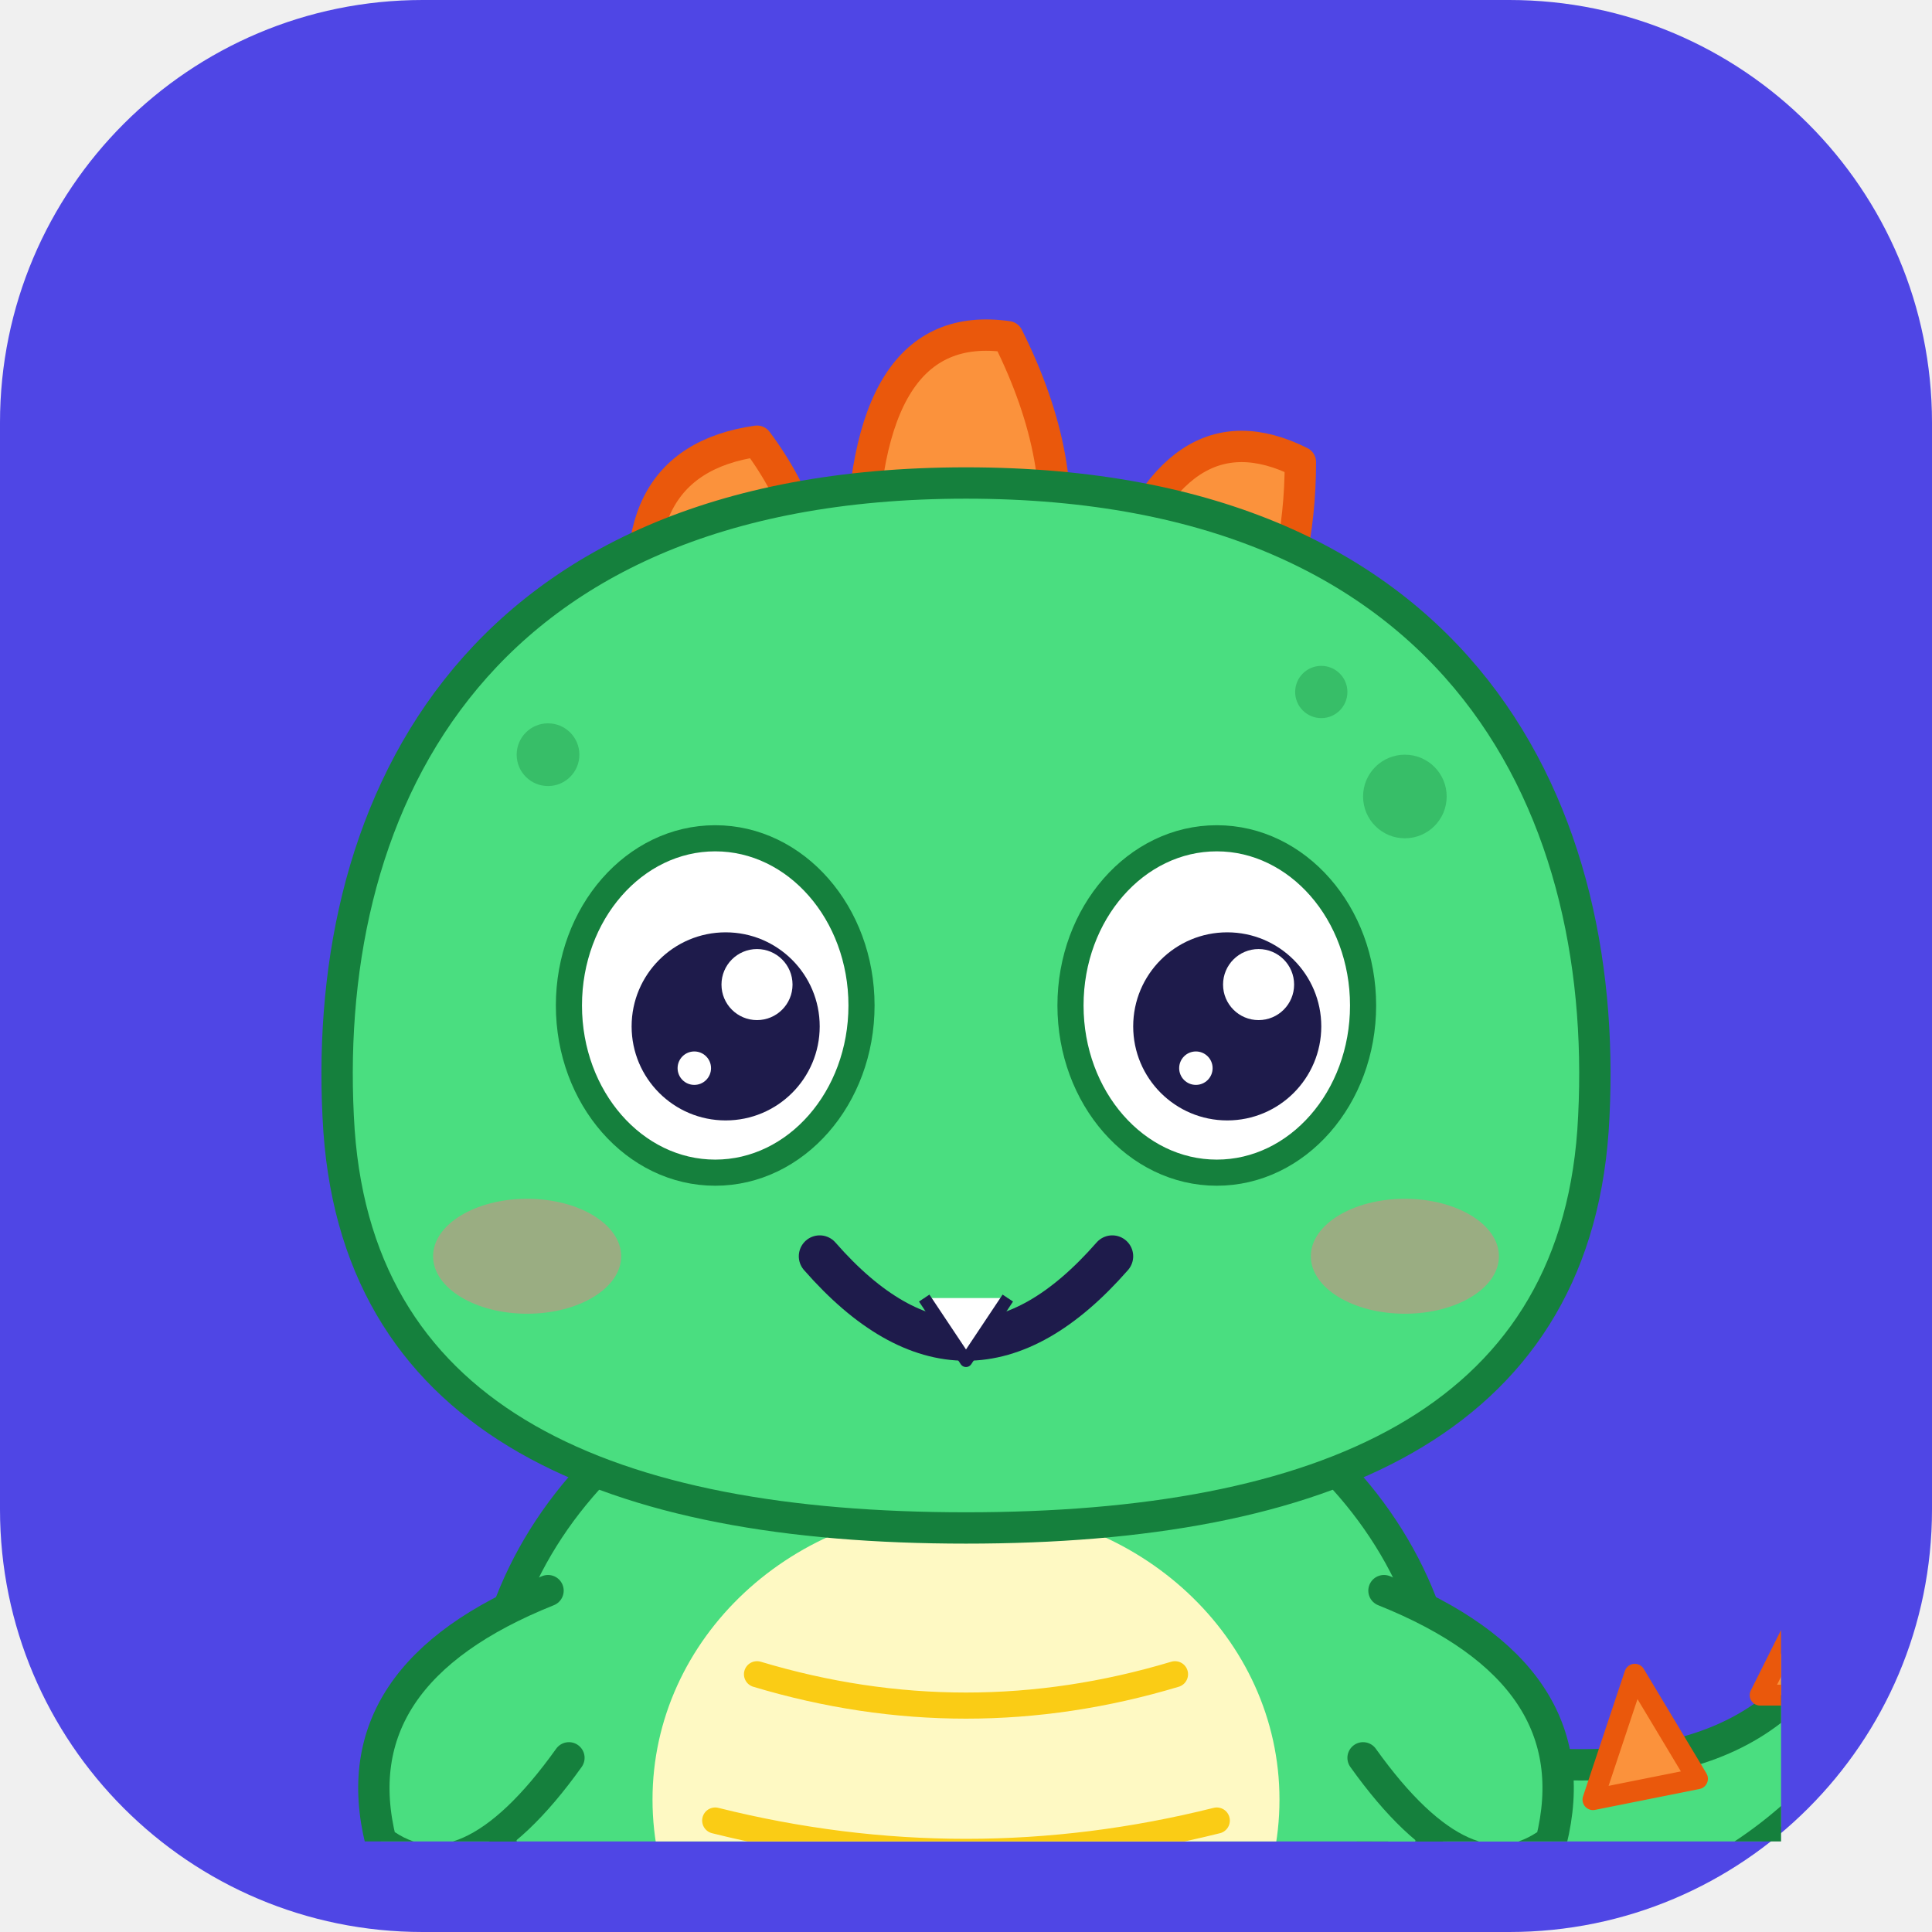
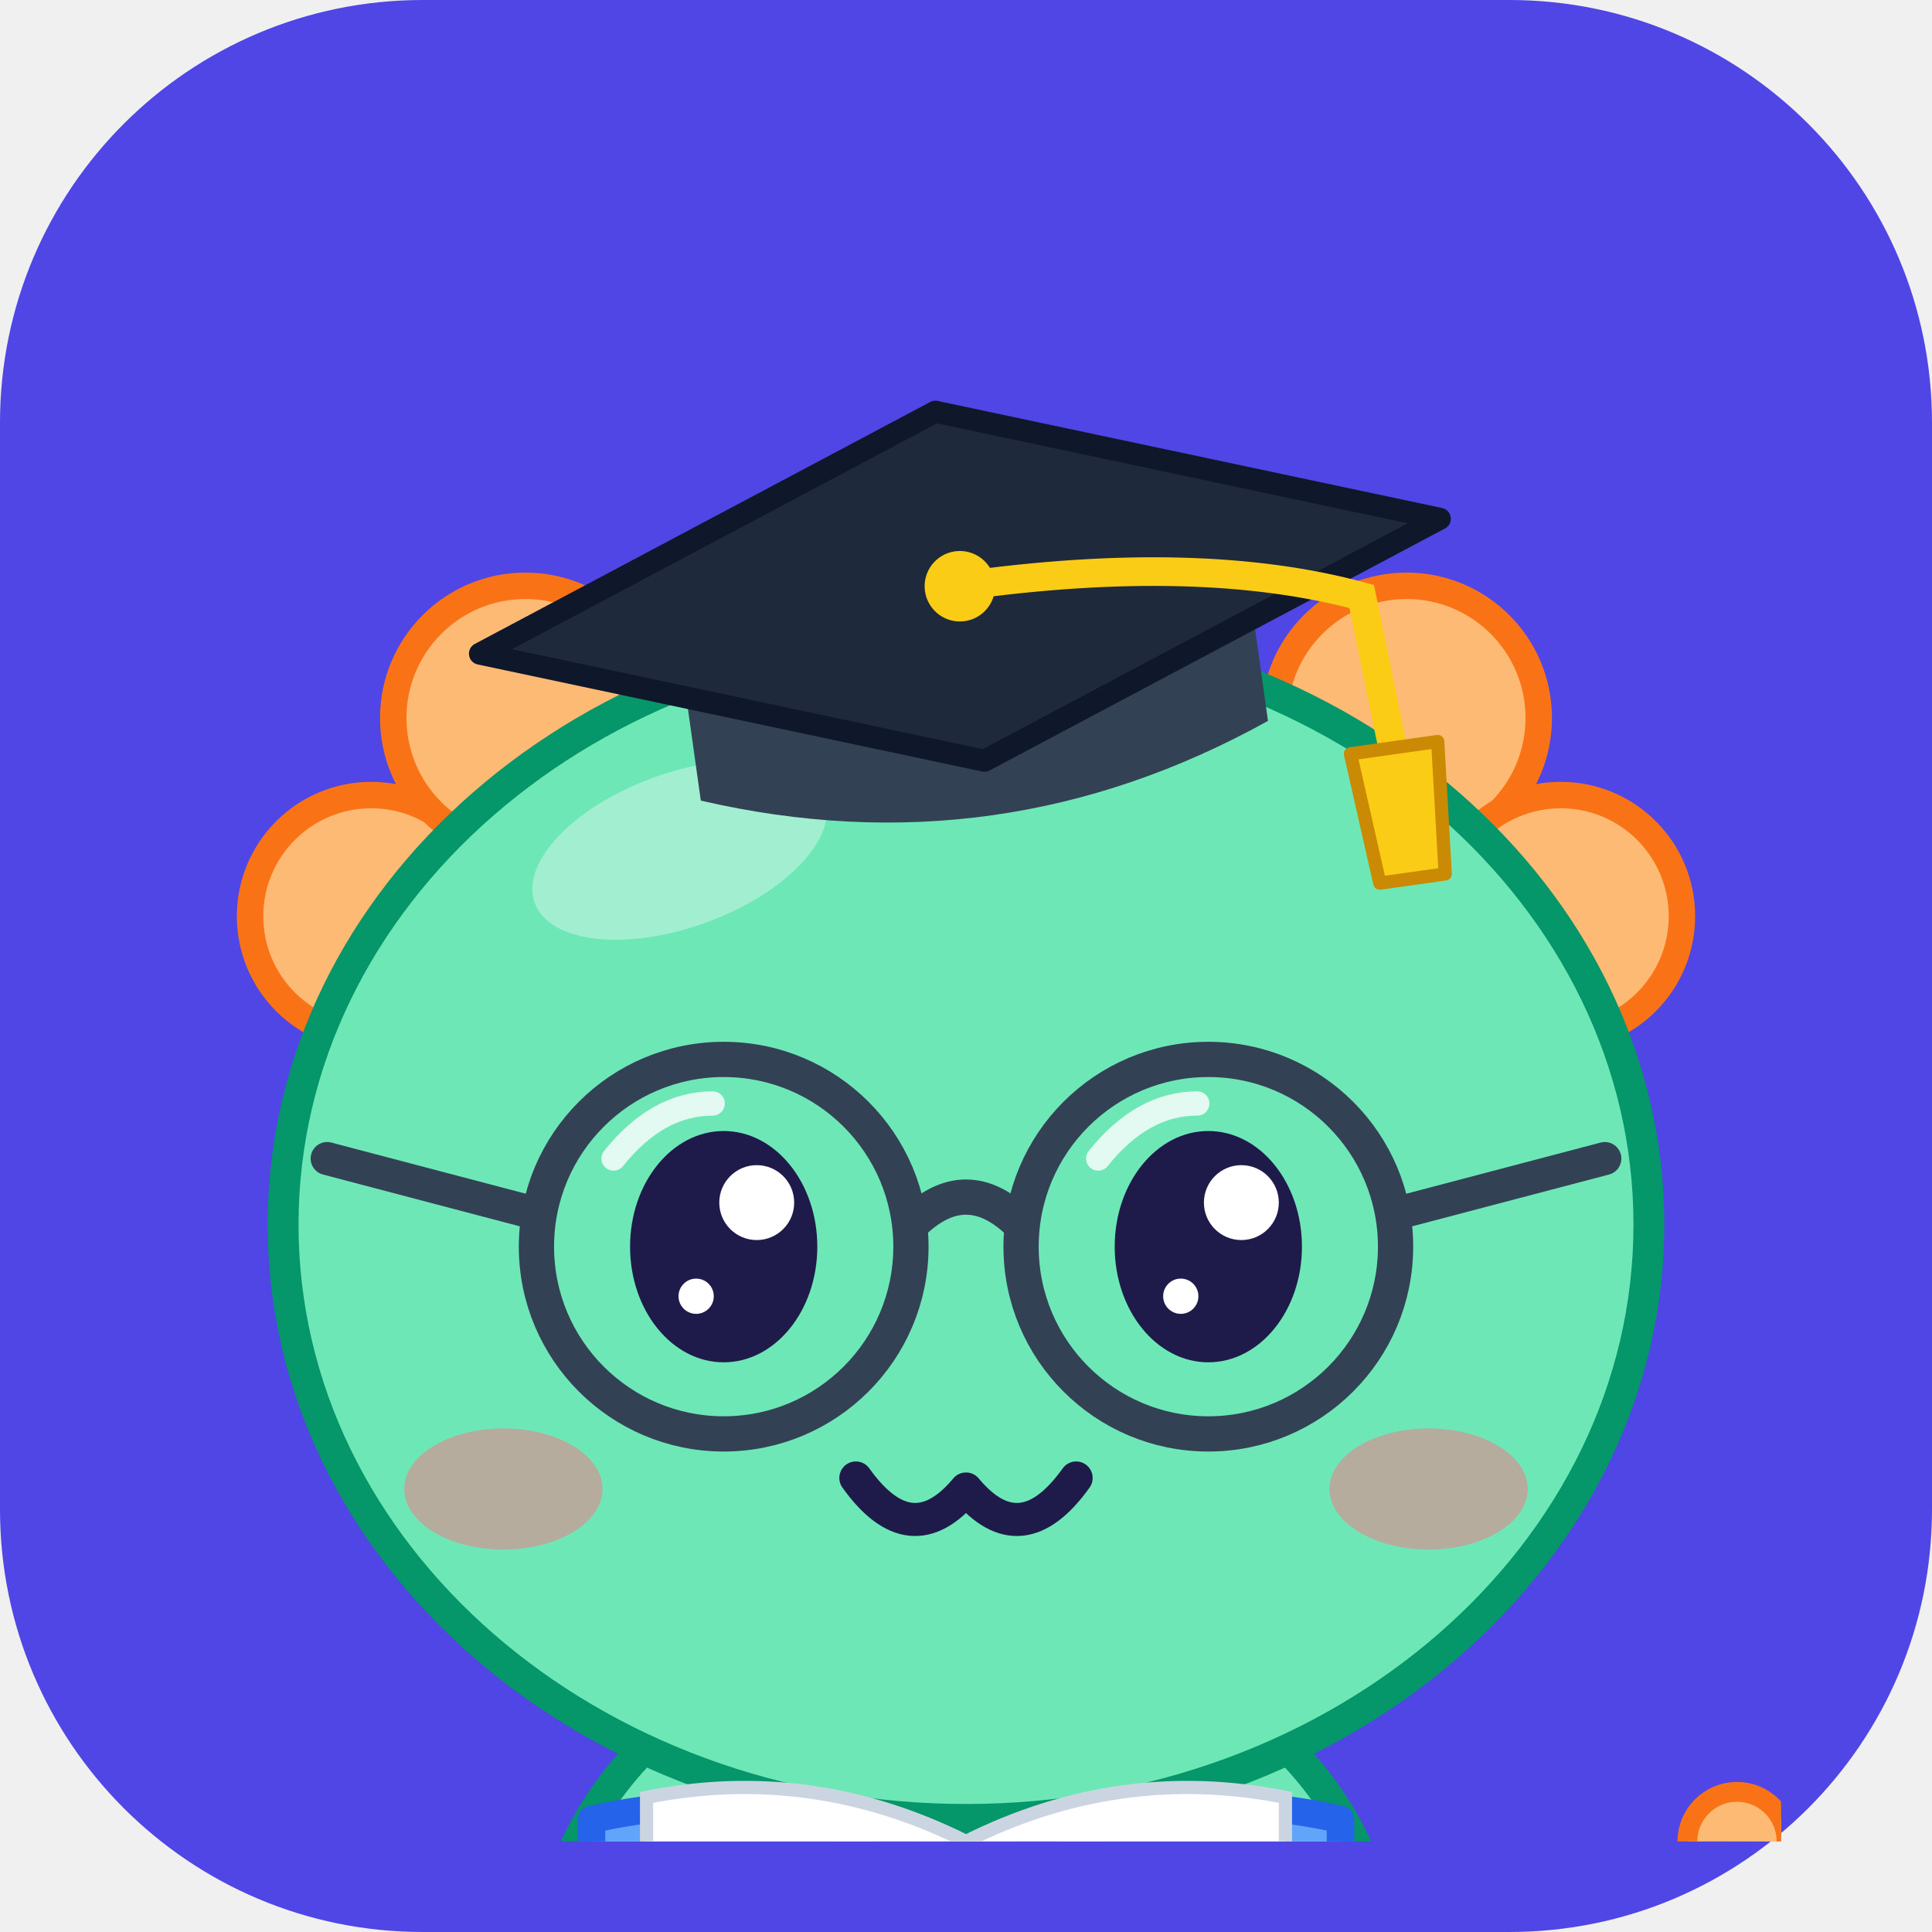
<svg xmlns="http://www.w3.org/2000/svg" viewBox="0 0 192 192">
  <rect width="192" height="192" rx="42" fill="#4f46e5" />
-   <svg x="15" y="21" width="162" height="162" viewBox="22 4 156 156">
-     <ellipse cx="100" cy="194" rx="52" ry="6" fill="#0f172a" opacity="0.08" />
-     <path d="M138 168 Q170 172 186 150 Q190 142 182 142 Q172 158 140 150 Z" fill="#4ade80" stroke="#15803d" stroke-width="3" stroke-linejoin="round" />
-     <path d="M176 146 L182 134 L186 146 Z M160 156 L164 144 L170 154 Z" fill="#fb923c" stroke="#ea580c" stroke-width="2" stroke-linejoin="round" />
-     <ellipse cx="76" cy="186" rx="18" ry="10" fill="#4ade80" stroke="#15803d" stroke-width="3" />
-     <ellipse cx="124" cy="186" rx="18" ry="10" fill="#4ade80" stroke="#15803d" stroke-width="3" />
-     <g fill="#fef9c3">
-       <circle cx="68" cy="189" r="2.5" />
-       <circle cx="76" cy="191" r="2.5" />
-       <circle cx="84" cy="189" r="2.5" />
-       <circle cx="116" cy="189" r="2.5" />
-       <circle cx="124" cy="191" r="2.5" />
-       <circle cx="132" cy="189" r="2.5" />
+   <svg x="15" y="21" width="162" height="162" viewBox="26 6 148 148">
+     <ellipse cx="100" cy="204" rx="46" ry="5" fill="#0f172a" opacity="0.08" />
+     <path d="M128 176 Q160 182 176 160 Q180 152 172 152 Q164 168 132 164 Z" fill="#6ee7b7" stroke="#059669" stroke-width="2.8" stroke-linejoin="round" />
+     <circle cx="170" cy="154" r="4.5" fill="#fdba74" stroke="#f97316" stroke-width="1.8" />
+     <circle cx="156" cy="164" r="4" fill="#fdba74" stroke="#f97316" stroke-width="1.8" />
+     <ellipse cx="82" cy="198" rx="14" ry="8" fill="#6ee7b7" stroke="#059669" stroke-width="2.8" />
+     <ellipse cx="118" cy="198" rx="14" ry="8" fill="#6ee7b7" stroke="#059669" stroke-width="2.8" />
+     <ellipse cx="100" cy="166" rx="38" ry="32" fill="#6ee7b7" stroke="#059669" stroke-width="2.8" />
+     <ellipse cx="100" cy="172" rx="24" ry="21" fill="#fef3c7" />
+     <g fill="#fdba74" stroke="#f97316" stroke-width="2.4">
+       <circle cx="46" cy="70" r="11" />
+       <circle cx="60" cy="52" r="12" />
+       <circle cx="140" cy="52" r="12" />
+       <circle cx="154" cy="70" r="11" />
    </g>
-     <ellipse cx="100" cy="150" rx="46" ry="40" fill="#4ade80" stroke="#15803d" stroke-width="3" />
-     <ellipse cx="100" cy="156" rx="30" ry="28" fill="#fef9c3" />
-     <g stroke="#facc15" stroke-width="2.5" stroke-linecap="round" fill="none">
-       <path d="M80 144 Q100 150 120 144" />
-       <path d="M76 158 Q100 164 124 158" />
-       <path d="M80 172 Q100 178 120 172" />
-     </g>
-     <g fill="#fb923c" stroke="#ea580c" stroke-width="3" stroke-linejoin="round">
-       <path d="M70 46 Q66 28 80 26 Q86 34 86 44 Z" />
-       <path d="M90 38 Q90 14 104 16 Q110 28 108 38 Z" />
-       <path d="M114 40 Q120 22 132 28 Q132 38 128 46 Z" />
-     </g>
-     <path d="M100 30 C148 30 162 62 160 92 C158 120 134 130 100 130 C66 130 42 120 40 92 C38 62 52 30 100 30 Z" fill="#4ade80" stroke="#15803d" stroke-width="3" />
-     <ellipse cx="58" cy="104" rx="9" ry="5.5" fill="#fb7185" opacity="0.45" />
-     <ellipse cx="142" cy="104" rx="9" ry="5.5" fill="#fb7185" opacity="0.45" />
-     <g fill="#15803d" opacity="0.35">
-       <circle cx="60" cy="56" r="3" />
-       <circle cx="142" cy="60" r="4" />
-       <circle cx="134" cy="50" r="2.5" />
+     <ellipse cx="100" cy="98" rx="62" ry="54" fill="#6ee7b7" stroke="#059669" stroke-width="2.8" />
+     <ellipse cx="74" cy="64" rx="14" ry="7" fill="#fff" opacity="0.35" transform="rotate(-20 74 64)" />
+     <ellipse cx="58" cy="122" rx="9" ry="5.5" fill="#fb7185" opacity="0.5" />
+     <ellipse cx="142" cy="122" rx="9" ry="5.5" fill="#fb7185" opacity="0.5" />
+     <g class="mascot-eyes">
+       <g>
+         <ellipse cx="78" cy="100" rx="8.5" ry="10.5" fill="#1e1b4b" />
+         <circle cx="81" cy="96" r="3.4" fill="#fff" />
+         <circle cx="75.5" cy="104.5" r="1.6" fill="#fff" />
+       </g>
+       <g>
+         <ellipse cx="122" cy="100" rx="8.5" ry="10.5" fill="#1e1b4b" />
+         <circle cx="125" cy="96" r="3.4" fill="#fff" />
+         <circle cx="119.5" cy="104.5" r="1.6" fill="#fff" />
+       </g>
    </g>
    <g>
-       <path d="M60 136 Q40 144 44 160 Q52 166 62 152" fill="#4ade80" stroke="#15803d" stroke-width="3" stroke-linejoin="round" stroke-linecap="round" />
-       <path d="M140 136 Q160 144 156 160 Q148 166 138 152" fill="#4ade80" stroke="#15803d" stroke-width="3" stroke-linejoin="round" stroke-linecap="round" />
+       <circle cx="78" cy="100" r="17" fill="none" stroke="#334155" stroke-width="3.2" />
+       <circle cx="122" cy="100" r="17" fill="none" stroke="#334155" stroke-width="3.2" />
+       <path d="M95 98 Q100 93 105 98" fill="none" stroke="#334155" stroke-width="3.2" stroke-linecap="round" />
+       <path d="M61 97 L42 92 M139 97 L158 92" stroke="#334155" stroke-width="3" stroke-linecap="round" />
+       <path d="M68 92 Q72 87 77 87" stroke="#fff" stroke-width="2.2" stroke-linecap="round" fill="none" opacity="0.8" />
+       <path d="M112 92 Q116 87 121 87" stroke="#fff" stroke-width="2.2" stroke-linecap="round" fill="none" opacity="0.8" />
    </g>
-     <g class="mascot-eyes">
-       <ellipse cx="76" cy="80" rx="14" ry="16" fill="#fff" stroke="#15803d" stroke-width="2.5" />
-       <ellipse cx="124" cy="80" rx="14" ry="16" fill="#fff" stroke="#15803d" stroke-width="2.5" />
-       <circle cx="77" cy="82" r="9" fill="#1e1b4b" />
-       <circle cx="125" cy="82" r="9" fill="#1e1b4b" />
-       <circle cx="80" cy="78" r="3.4" fill="#fff" />
-       <circle cx="128" cy="78" r="3.4" fill="#fff" />
-       <circle cx="74" cy="86" r="1.6" fill="#fff" />
-       <circle cx="122" cy="86" r="1.6" fill="#fff" />
+     <path d="M90 121 Q95 128 100 122 Q105 128 110 121" fill="none" stroke="#1e1b4b" stroke-width="3" stroke-linecap="round" stroke-linejoin="round" />
+     <g transform="rotate(-8 100 44)">
+       <path d="M74 44 L74 56 Q100 66 126 56 L126 44 Z" fill="#334155" />
+       <path d="M56 40 L100 24 L144 40 L100 56 Z" fill="#1e293b" stroke="#0f172a" stroke-width="2" stroke-linejoin="round" />
+       <circle cx="100" cy="40" r="3.2" fill="#facc15" />
+       <path d="M100 40 Q122 40 136 46 L137 62" fill="none" stroke="#facc15" stroke-width="2.6" stroke-linecap="round" />
+       <path d="M133 60 L141 60 L140 72 L134 72 Z" fill="#facc15" stroke="#ca8a04" stroke-width="1.2" stroke-linejoin="round" />
    </g>
    <g>
-       <path d="M86 104 Q100 120 114 104" fill="none" stroke="#1e1b4b" stroke-width="4" stroke-linecap="round" />
-       <path d="M96 108 L100 114 L104 108" fill="#fff" stroke="#1e1b4b" stroke-width="1.2" stroke-linejoin="round" />
+       <g transform="translate(0 0)">
+         <path d="M100 156 Q84 148 66 152 L66 178 Q84 174 100 180 Q116 174 134 178 L134 152 Q116 148 100 156 Z" fill="#60a5fa" stroke="#2563eb" stroke-width="2.5" stroke-linejoin="round" />
+         <path d="M100 154 Q86 147 71 150 L71 173 Q86 170 100 176 Z" fill="#fff" stroke="#cbd5e1" stroke-width="1.2" />
+         <path d="M100 154 Q114 147 129 150 L129 173 Q114 170 100 176 Z" fill="#fff" stroke="#cbd5e1" stroke-width="1.2" />
+         <g stroke="#94a3b8" stroke-width="1.6" stroke-linecap="round">
+           <path d="M77 157 L93 159 M77 163 L90 165" />
+           <path d="M107 159 L123 157 M110 165 L123 163" />
+         </g>
+         <text x="86" y="172" font-size="8" font-weight="900" fill="#2563eb" text-anchor="middle">1+2</text>
+         <text x="115" y="172" font-size="9" font-weight="900" fill="#f97316" text-anchor="middle">π</text>
+       </g>
+       <ellipse cx="68" cy="164" rx="8" ry="7" fill="#6ee7b7" stroke="#059669" stroke-width="2.8" />
+       <ellipse cx="132" cy="164" rx="8" ry="7" fill="#6ee7b7" stroke="#059669" stroke-width="2.8" />
    </g>
  </svg>
</svg>
